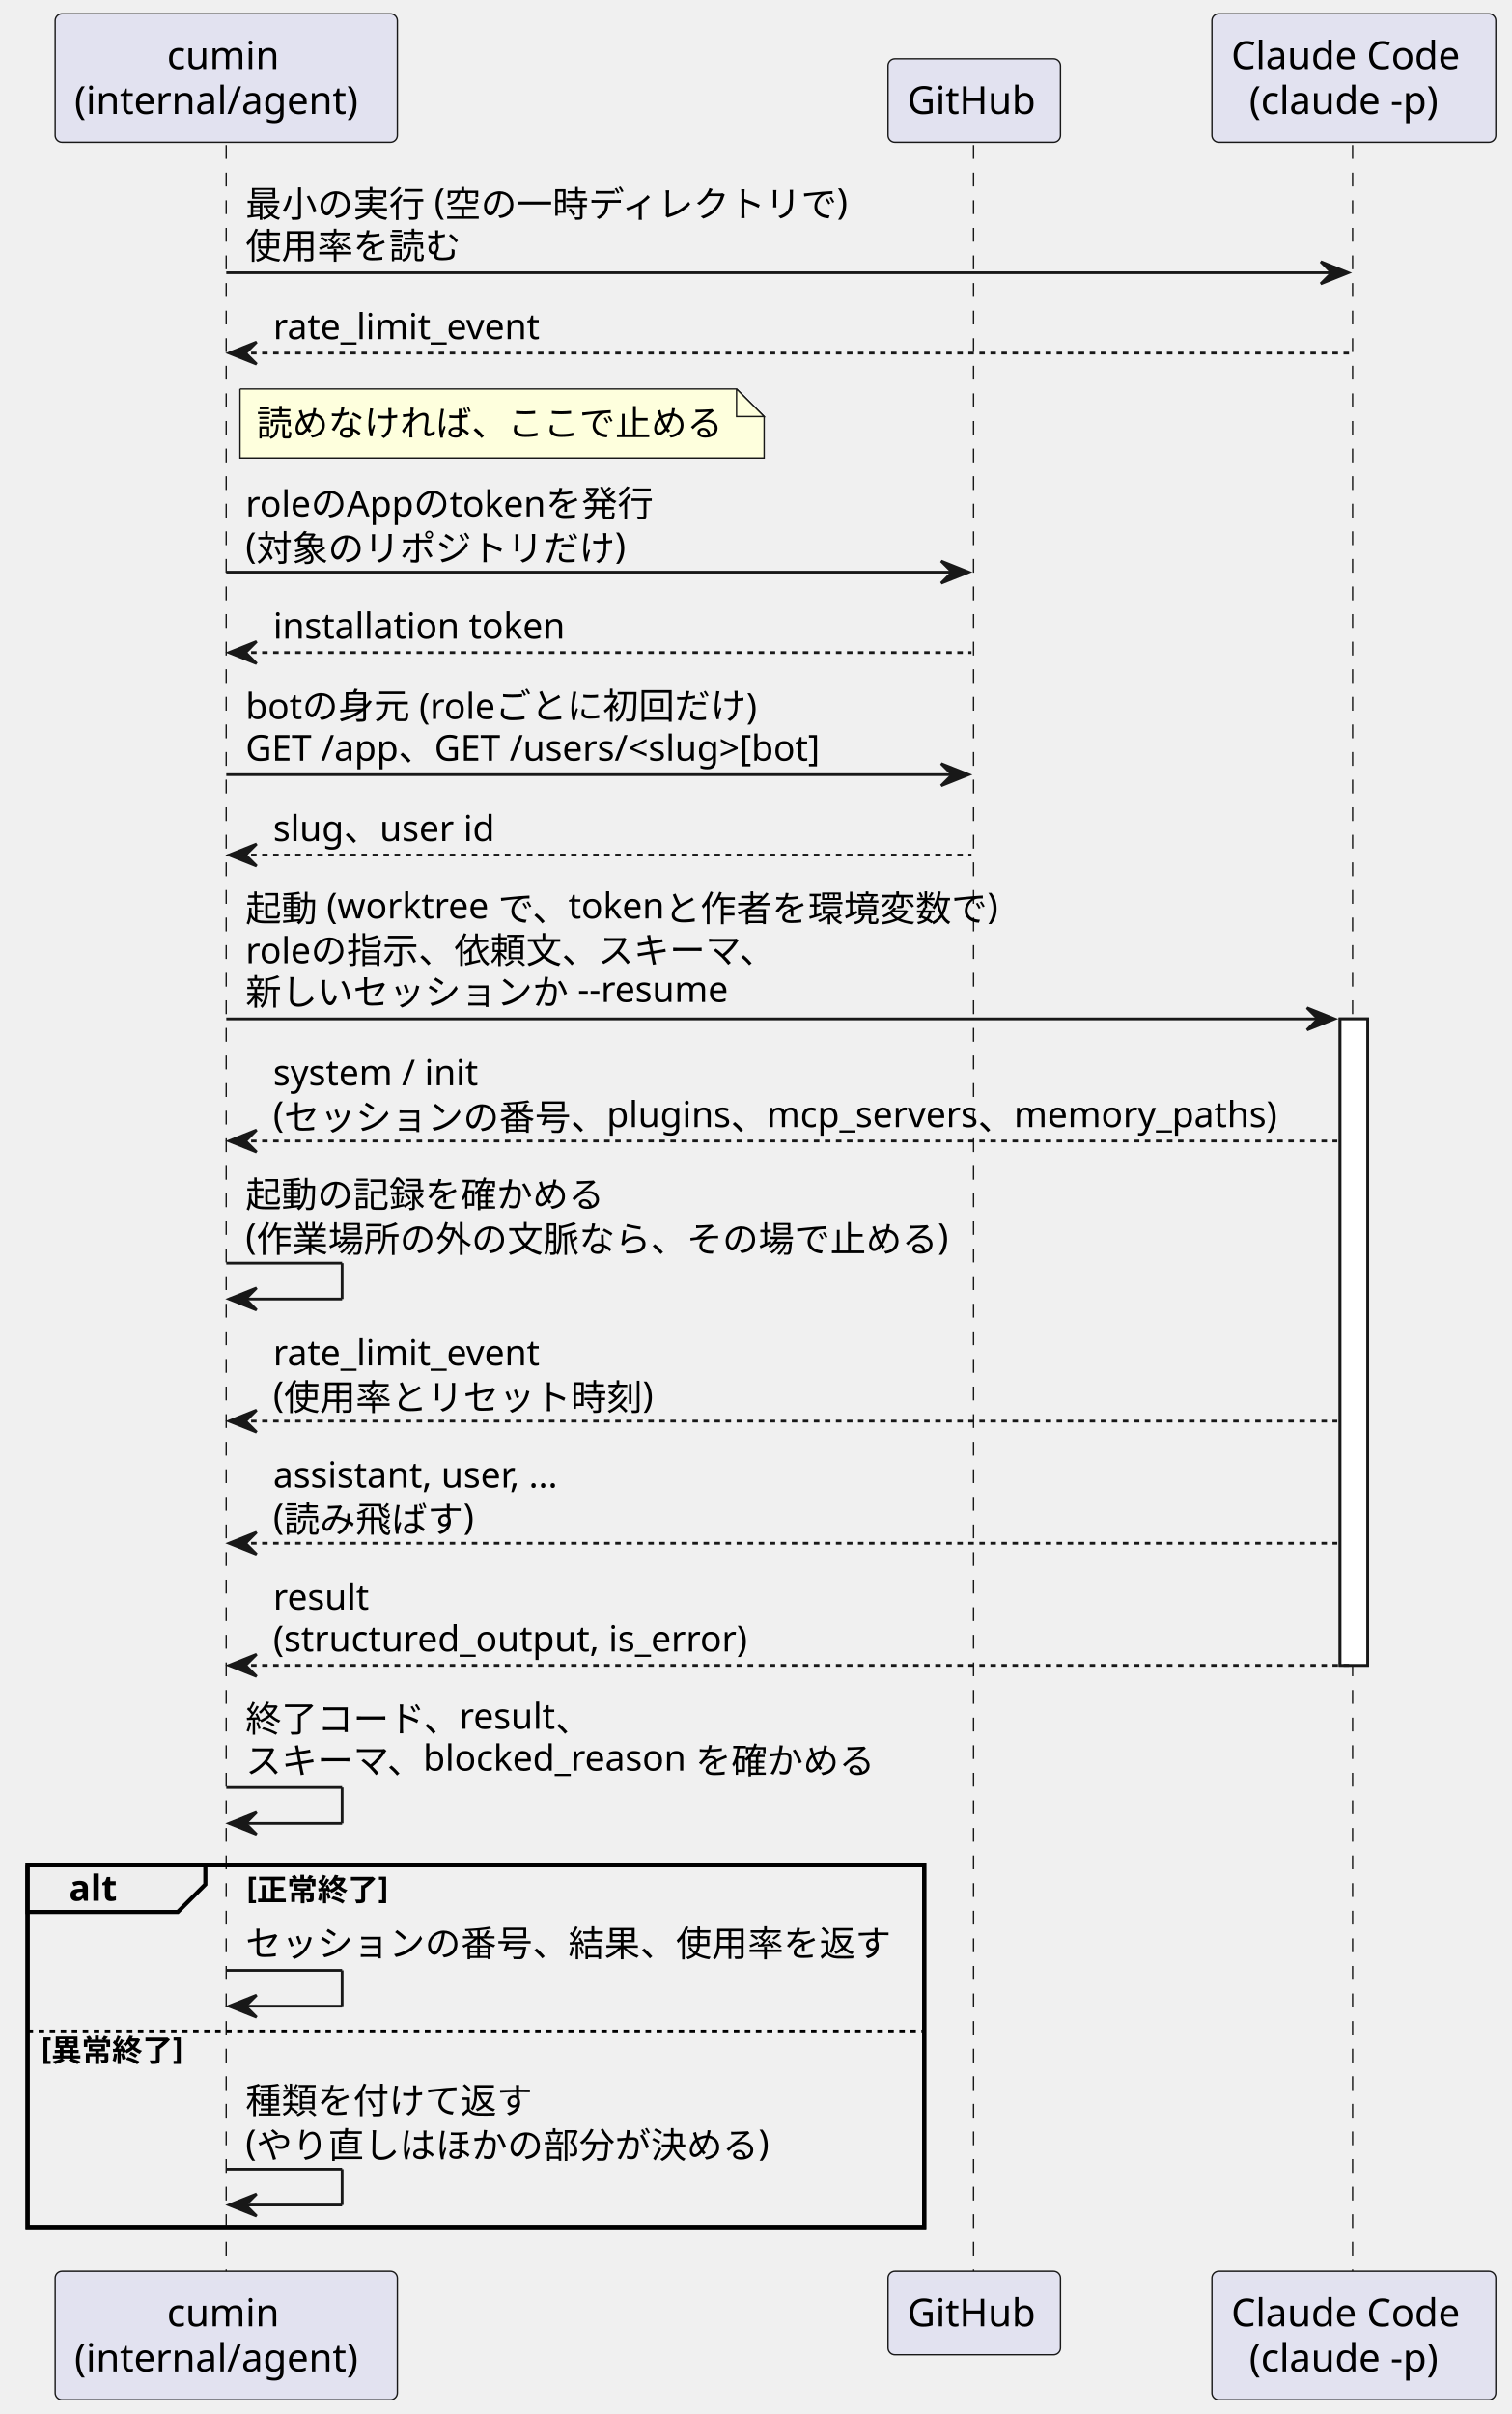
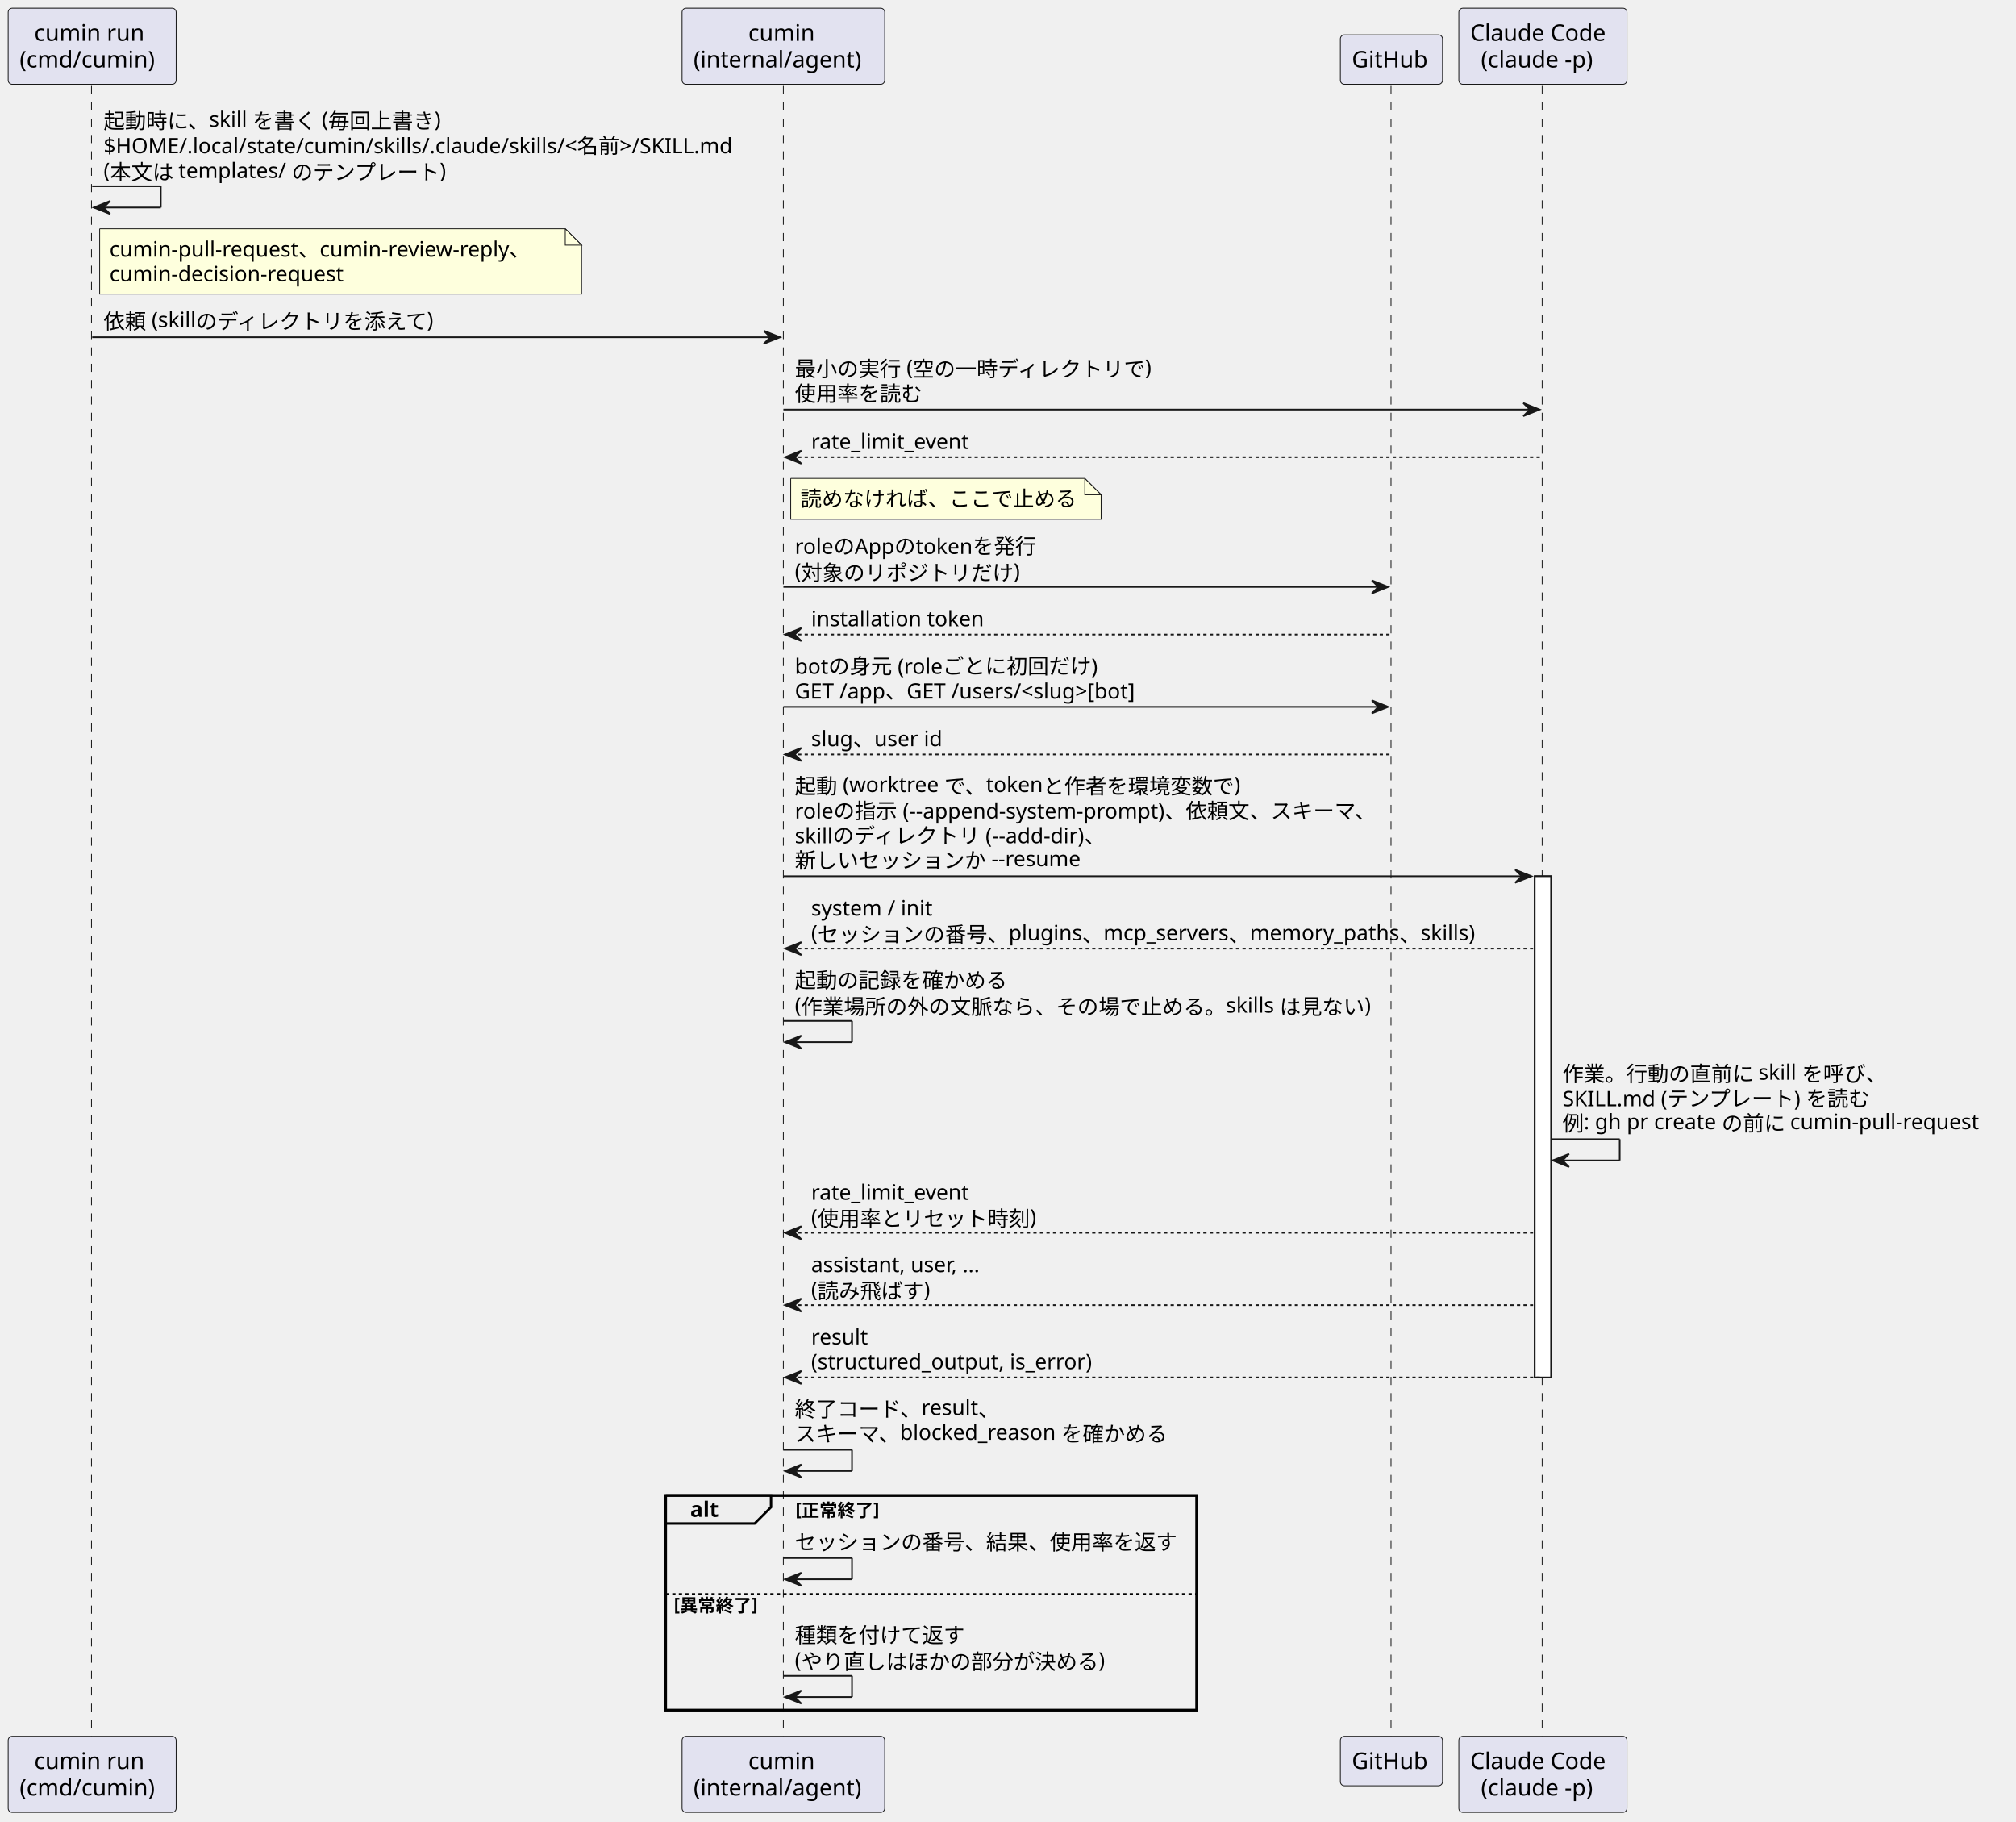
- <svg xmlns="http://www.w3.org/2000/svg" contentStyleType="text/css" data-diagram-type="SEQUENCE" height="875px" preserveAspectRatio="none" style="width:548px;height:875px;background:#FFFFFF;" version="1.1" viewBox="0 0 548 875" width="548px" zoomAndPan="magnify">
+ <svg xmlns="http://www.w3.org/2000/svg" contentStyleType="text/css" data-diagram-type="SEQUENCE" height="1115px" preserveAspectRatio="none" style="width:1234px;height:1115px;background:#FFFFFF;" version="1.1" viewBox="0 0 1234 1115" width="1234px" zoomAndPan="magnify">
  <defs />
  <g>
    <g>
-       <rect fill="#FFFFFF" height="234.328" style="stroke:#181818;stroke-width:1;" width="10" x="485.777" y="369.32" />
+       <rect fill="#FFFFFF" height="306.727" style="stroke:#181818;stroke-width:1;" width="10" x="939.414" y="536.25" />
    </g>
-     <rect fill="none" height="131.336" style="stroke:#000000;stroke-width:1.5;" width="325.023" x="10" y="675.914" />
+     <rect fill="none" height="131.336" style="stroke:#000000;stroke-width:1.5;" width="325.023" x="407.494" y="915.242" />
    <g>
-       <rect fill="#000000" fill-opacity="0" height="771.656" width="8" x="78.022" y="52.594" />
-       <line style="stroke:#181818;stroke-width:0.5;stroke-dasharray:5,5;" x1="82" x2="82" y1="52.594" y2="824.25" />
+       <rect fill="#000000" fill-opacity="0" height="1010.984" width="8" x="52.416" y="52.594" />
+       <line style="stroke:#181818;stroke-width:0.5;stroke-dasharray:5,5;" x1="56" x2="56" y1="52.594" y2="1063.578" />
    </g>
    <g>
-       <rect fill="#000000" fill-opacity="0" height="771.656" width="8" x="349.166" y="52.594" />
-       <line style="stroke:#181818;stroke-width:0.5;stroke-dasharray:5,5;" x1="352.909" x2="352.909" y1="52.594" y2="824.25" />
+       <rect fill="#000000" fill-opacity="0" height="1010.984" width="8" x="475.517" y="52.594" />
+       <line style="stroke:#181818;stroke-width:0.5;stroke-dasharray:5,5;" x1="479.494" x2="479.494" y1="52.594" y2="1063.578" />
    </g>
    <g>
-       <rect fill="#000000" fill-opacity="0" height="771.656" width="8" x="486.777" y="52.594" />
-       <line style="stroke:#181818;stroke-width:0.5;stroke-dasharray:5,5;" x1="490.323" x2="490.323" y1="52.594" y2="824.25" />
+       <rect fill="#000000" fill-opacity="0" height="1010.984" width="8" x="847.702" y="52.594" />
+       <line style="stroke:#181818;stroke-width:0.5;stroke-dasharray:5,5;" x1="851.445" x2="851.445" y1="52.594" y2="1063.578" />
+     </g>
+     <g>
+       <rect fill="#000000" fill-opacity="0" height="1010.984" width="8" x="940.414" y="52.594" />
+       <line style="stroke:#181818;stroke-width:0.5;stroke-dasharray:5,5;" x1="943.96" x2="943.96" y1="52.594" y2="1063.578" />
+     </g>
+     <g class="participant participant-head" data-participant="run">
+       <rect fill="#E2E2F0" height="46.594" rx="2.5" ry="2.5" style="stroke:#181818;stroke-width:0.5;" width="102.833" x="5" y="5" />
+       <text fill="#000000" font-family="sans-serif" font-size="14" lengthAdjust="spacing" textLength="70.923" x="20.955" y="24.995">cumin run</text>
+       <text fill="#000000" font-family="sans-serif" font-size="14" lengthAdjust="spacing" textLength="88.833" x="12" y="41.292">(cmd/cumin)</text>
+     </g>
+     <g class="participant participant-tail" data-participant="run">
+       <rect fill="#E2E2F0" height="46.594" rx="2.5" ry="2.5" style="stroke:#181818;stroke-width:0.5;" width="102.833" x="5" y="1062.578" />
+       <text fill="#000000" font-family="sans-serif" font-size="14" lengthAdjust="spacing" textLength="70.923" x="20.955" y="1082.573">cumin run</text>
+       <text fill="#000000" font-family="sans-serif" font-size="14" lengthAdjust="spacing" textLength="88.833" x="12" y="1098.87">(cmd/cumin)</text>
    </g>
    <g class="participant participant-head" data-participant="cumin">
-       <rect fill="#E2E2F0" height="46.594" rx="2.5" ry="2.5" style="stroke:#181818;stroke-width:0.5;" width="124.045" x="20" y="5" />
-       <text fill="#000000" font-family="sans-serif" font-size="14" lengthAdjust="spacing" textLength="42.971" x="60.537" y="24.995">cumin</text>
-       <text fill="#000000" font-family="sans-serif" font-size="14" lengthAdjust="spacing" textLength="110.045" x="27" y="41.292">(internal/agent)</text>
+       <rect fill="#E2E2F0" height="46.594" rx="2.5" ry="2.5" style="stroke:#181818;stroke-width:0.5;" width="124.045" x="417.494" y="5" />
+       <text fill="#000000" font-family="sans-serif" font-size="14" lengthAdjust="spacing" textLength="42.971" x="458.031" y="24.995">cumin</text>
+       <text fill="#000000" font-family="sans-serif" font-size="14" lengthAdjust="spacing" textLength="110.045" x="424.494" y="41.292">(internal/agent)</text>
    </g>
    <g class="participant participant-tail" data-participant="cumin">
-       <rect fill="#E2E2F0" height="46.594" rx="2.5" ry="2.5" style="stroke:#181818;stroke-width:0.5;" width="124.045" x="20" y="823.25" />
-       <text fill="#000000" font-family="sans-serif" font-size="14" lengthAdjust="spacing" textLength="42.971" x="60.537" y="843.245">cumin</text>
-       <text fill="#000000" font-family="sans-serif" font-size="14" lengthAdjust="spacing" textLength="110.045" x="27" y="859.542">(internal/agent)</text>
+       <rect fill="#E2E2F0" height="46.594" rx="2.5" ry="2.5" style="stroke:#181818;stroke-width:0.5;" width="124.045" x="417.494" y="1062.578" />
+       <text fill="#000000" font-family="sans-serif" font-size="14" lengthAdjust="spacing" textLength="42.971" x="458.031" y="1082.573">cumin</text>
+       <text fill="#000000" font-family="sans-serif" font-size="14" lengthAdjust="spacing" textLength="110.045" x="424.494" y="1098.87">(internal/agent)</text>
    </g>
    <g class="participant participant-head" data-participant="github">
-       <rect fill="#E2E2F0" height="30.297" rx="2.5" ry="2.5" style="stroke:#181818;stroke-width:0.5;" width="62.515" x="321.909" y="21.297" />
-       <text fill="#000000" font-family="sans-serif" font-size="14" lengthAdjust="spacing" textLength="48.515" x="328.909" y="41.292">GitHub</text>
+       <rect fill="#E2E2F0" height="30.297" rx="2.5" ry="2.5" style="stroke:#181818;stroke-width:0.5;" width="62.515" x="820.445" y="21.297" />
+       <text fill="#000000" font-family="sans-serif" font-size="14" lengthAdjust="spacing" textLength="48.515" x="827.445" y="41.292">GitHub</text>
    </g>
    <g class="participant participant-tail" data-participant="github">
-       <rect fill="#E2E2F0" height="30.297" rx="2.5" ry="2.5" style="stroke:#181818;stroke-width:0.5;" width="62.515" x="321.909" y="823.25" />
-       <text fill="#000000" font-family="sans-serif" font-size="14" lengthAdjust="spacing" textLength="48.515" x="328.909" y="843.245">GitHub</text>
+       <rect fill="#E2E2F0" height="30.297" rx="2.5" ry="2.5" style="stroke:#181818;stroke-width:0.5;" width="62.515" x="820.445" y="1062.578" />
+       <text fill="#000000" font-family="sans-serif" font-size="14" lengthAdjust="spacing" textLength="48.515" x="827.445" y="1082.573">GitHub</text>
    </g>
    <g class="participant participant-head" data-participant="claude">
-       <rect fill="#E2E2F0" height="46.594" rx="2.5" ry="2.5" style="stroke:#181818;stroke-width:0.5;" width="102.908" x="439.323" y="5" />
-       <text fill="#000000" font-family="sans-serif" font-size="14" lengthAdjust="spacing" textLength="88.908" x="446.323" y="24.995">Claude Code</text>
-       <text fill="#000000" font-family="sans-serif" font-size="14" lengthAdjust="spacing" textLength="75.852" x="452.852" y="41.292">(claude -p)</text>
+       <rect fill="#E2E2F0" height="46.594" rx="2.5" ry="2.5" style="stroke:#181818;stroke-width:0.5;" width="102.908" x="892.96" y="5" />
+       <text fill="#000000" font-family="sans-serif" font-size="14" lengthAdjust="spacing" textLength="88.908" x="899.96" y="24.995">Claude Code</text>
+       <text fill="#000000" font-family="sans-serif" font-size="14" lengthAdjust="spacing" textLength="75.852" x="906.488" y="41.292">(claude -p)</text>
    </g>
    <g class="participant participant-tail" data-participant="claude">
-       <rect fill="#E2E2F0" height="46.594" rx="2.5" ry="2.5" style="stroke:#181818;stroke-width:0.5;" width="102.908" x="439.323" y="823.25" />
-       <text fill="#000000" font-family="sans-serif" font-size="14" lengthAdjust="spacing" textLength="88.908" x="446.323" y="843.245">Claude Code</text>
-       <text fill="#000000" font-family="sans-serif" font-size="14" lengthAdjust="spacing" textLength="75.852" x="452.852" y="859.542">(claude -p)</text>
+       <rect fill="#E2E2F0" height="46.594" rx="2.5" ry="2.5" style="stroke:#181818;stroke-width:0.5;" width="102.908" x="892.96" y="1062.578" />
+       <text fill="#000000" font-family="sans-serif" font-size="14" lengthAdjust="spacing" textLength="88.908" x="899.96" y="1082.573">Claude Code</text>
+       <text fill="#000000" font-family="sans-serif" font-size="14" lengthAdjust="spacing" textLength="75.852" x="906.488" y="1098.87">(claude -p)</text>
    </g>
    <g>
-       <rect fill="#FFFFFF" height="234.328" style="stroke:#181818;stroke-width:1;" width="10" x="485.777" y="369.32" />
+       <rect fill="#FFFFFF" height="306.727" style="stroke:#181818;stroke-width:1;" width="10" x="939.414" y="536.25" />
+     </g>
+     <g class="message" data-participant-1="run" data-participant-2="run">
+       <line style="stroke:#181818;stroke-width:1;" x1="56.416" x2="98.416" y1="113.992" y2="113.992" />
+       <line style="stroke:#181818;stroke-width:1;" x1="98.416" x2="98.416" y1="113.992" y2="126.992" />
+       <line style="stroke:#181818;stroke-width:1;" x1="57.416" x2="98.416" y1="126.992" y2="126.992" />
+       <polygon fill="#181818" points="67.416,122.992,57.416,126.992,67.416,130.992,63.416,126.992" style="stroke:#181818;stroke-width:1;" />
+       <text fill="#000000" font-family="sans-serif" font-size="13" lengthAdjust="spacing" textLength="212.545" x="63.416" y="78.661">起動時に、skill を書く (毎回上書き)</text>
+       <text fill="#000000" font-family="sans-serif" font-size="13" lengthAdjust="spacing" textLength="409.1" x="63.416" y="93.793">$HOME/.local/state/cumin/skills/.claude/skills/&lt;名前&gt;/SKILL.md</text>
+       <text fill="#000000" font-family="sans-serif" font-size="13" lengthAdjust="spacing" textLength="218.245" x="63.416" y="108.926">(本文は templates/ のテンプレート)</text>
+     </g>
+     <path d="M61,139.992 L61,179.992 L356,179.992 L356,149.992 L346,139.992 L61,139.992" fill="#FEFFDD" style="stroke:#181818;stroke-width:0.5;" />
+     <path d="M346,139.992 L346,149.992 L356,149.992 L346,139.992" fill="#FEFFDD" style="stroke:#181818;stroke-width:0.5;" />
+     <text fill="#000000" font-family="sans-serif" font-size="13" lengthAdjust="spacing" textLength="274.162" x="67" y="157.059">cumin-pull-request、cumin-review-reply、</text>
+     <text fill="#000000" font-family="sans-serif" font-size="13" lengthAdjust="spacing" textLength="152.572" x="67" y="172.192">cumin-decision-request</text>
+     <g class="message" data-participant-1="run" data-participant-2="cumin">
+       <polygon fill="#181818" points="467.517,202.391,477.517,206.391,467.517,210.391,471.517,206.391" style="stroke:#181818;stroke-width:1;" />
+       <line style="stroke:#181818;stroke-width:1;" x1="56.416" x2="473.517" y1="206.391" y2="206.391" />
+       <text fill="#000000" font-family="sans-serif" font-size="13" lengthAdjust="spacing" textLength="208.413" x="63.416" y="201.325">依頼 (skillのディレクトリを添えて)</text>
    </g>
    <g class="message" data-participant-1="cumin" data-participant-2="claude">
-       <polygon fill="#181818" points="478.777,94.859,488.777,98.859,478.777,102.859,482.777,98.859" style="stroke:#181818;stroke-width:1;" />
-       <line style="stroke:#181818;stroke-width:1;" x1="82.022" x2="484.777" y1="98.859" y2="98.859" />
-       <text fill="#000000" font-family="sans-serif" font-size="13" lengthAdjust="spacing" textLength="222.276" x="89.022" y="78.661">最小の実行 (空の一時ディレクトリで)</text>
-       <text fill="#000000" font-family="sans-serif" font-size="13" lengthAdjust="spacing" textLength="78" x="89.022" y="93.793">使用率を読む</text>
+       <polygon fill="#181818" points="932.414,246.656,942.414,250.656,932.414,254.656,936.414,250.656" style="stroke:#181818;stroke-width:1;" />
+       <line style="stroke:#181818;stroke-width:1;" x1="479.517" x2="938.414" y1="250.656" y2="250.656" />
+       <text fill="#000000" font-family="sans-serif" font-size="13" lengthAdjust="spacing" textLength="222.276" x="486.517" y="230.458">最小の実行 (空の一時ディレクトリで)</text>
+       <text fill="#000000" font-family="sans-serif" font-size="13" lengthAdjust="spacing" textLength="78" x="486.517" y="245.59">使用率を読む</text>
    </g>
    <g class="message" data-participant-1="claude" data-participant-2="cumin">
-       <polygon fill="#181818" points="93.022,123.992,83.022,127.992,93.022,131.992,89.022,127.992" style="stroke:#181818;stroke-width:1;" />
-       <line style="stroke:#181818;stroke-width:1;stroke-dasharray:2,2;" x1="87.022" x2="489.777" y1="127.992" y2="127.992" />
-       <text fill="#000000" font-family="sans-serif" font-size="13" lengthAdjust="spacing" textLength="105.028" x="99.022" y="122.926">rate_limit_event</text>
+       <polygon fill="#181818" points="490.517,275.789,480.517,279.789,490.517,283.789,486.517,279.789" style="stroke:#181818;stroke-width:1;" />
+       <line style="stroke:#181818;stroke-width:1;stroke-dasharray:2,2;" x1="484.517" x2="943.414" y1="279.789" y2="279.789" />
+       <text fill="#000000" font-family="sans-serif" font-size="13" lengthAdjust="spacing" textLength="105.028" x="496.517" y="274.723">rate_limit_event</text>
    </g>
-     <path d="M87,140.992 L87,165.992 L277,165.992 L277,150.992 L267,140.992 L87,140.992" fill="#FEFFDD" style="stroke:#181818;stroke-width:0.5;" />
-     <path d="M267,140.992 L267,150.992 L277,150.992 L267,140.992" fill="#FEFFDD" style="stroke:#181818;stroke-width:0.5;" />
-     <text fill="#000000" font-family="sans-serif" font-size="13" lengthAdjust="spacing" textLength="169" x="93" y="158.059">読めなければ、ここで止める</text>
+     <path d="M484,292.789 L484,317.789 L674,317.789 L674,302.789 L664,292.789 L484,292.789" fill="#FEFFDD" style="stroke:#181818;stroke-width:0.5;" />
+     <path d="M664,292.789 L664,302.789 L674,302.789 L664,292.789" fill="#FEFFDD" style="stroke:#181818;stroke-width:0.5;" />
+     <text fill="#000000" font-family="sans-serif" font-size="13" lengthAdjust="spacing" textLength="169" x="490" y="309.856">読めなければ、ここで止める</text>
    <g class="message" data-participant-1="cumin" data-participant-2="github">
-       <polygon fill="#181818" points="341.166,203.391,351.166,207.391,341.166,211.391,345.166,207.391" style="stroke:#181818;stroke-width:1;" />
-       <line style="stroke:#181818;stroke-width:1;" x1="82.022" x2="347.166" y1="207.391" y2="207.391" />
-       <text fill="#000000" font-family="sans-serif" font-size="13" lengthAdjust="spacing" textLength="152.122" x="89.022" y="187.192">roleのAppのtokenを発行</text>
-       <text fill="#000000" font-family="sans-serif" font-size="13" lengthAdjust="spacing" textLength="140.144" x="89.022" y="202.325">(対象のリポジトリだけ)</text>
+       <polygon fill="#181818" points="839.702,355.188,849.702,359.188,839.702,363.188,843.702,359.188" style="stroke:#181818;stroke-width:1;" />
+       <line style="stroke:#181818;stroke-width:1;" x1="479.517" x2="845.702" y1="359.188" y2="359.188" />
+       <text fill="#000000" font-family="sans-serif" font-size="13" lengthAdjust="spacing" textLength="152.122" x="486.517" y="338.989">roleのAppのtokenを発行</text>
+       <text fill="#000000" font-family="sans-serif" font-size="13" lengthAdjust="spacing" textLength="140.144" x="486.517" y="354.122">(対象のリポジトリだけ)</text>
    </g>
    <g class="message" data-participant-1="github" data-participant-2="cumin">
-       <polygon fill="#181818" points="93.022,232.523,83.022,236.523,93.022,240.523,89.022,236.523" style="stroke:#181818;stroke-width:1;" />
-       <line style="stroke:#181818;stroke-width:1;stroke-dasharray:2,2;" x1="87.022" x2="352.166" y1="236.523" y2="236.523" />
-       <text fill="#000000" font-family="sans-serif" font-size="13" lengthAdjust="spacing" textLength="112.728" x="99.022" y="231.458">installation token</text>
+       <polygon fill="#181818" points="490.517,384.32,480.517,388.32,490.517,392.32,486.517,388.32" style="stroke:#181818;stroke-width:1;" />
+       <line style="stroke:#181818;stroke-width:1;stroke-dasharray:2,2;" x1="484.517" x2="850.702" y1="388.32" y2="388.32" />
+       <text fill="#000000" font-family="sans-serif" font-size="13" lengthAdjust="spacing" textLength="112.728" x="496.517" y="383.254">installation token</text>
    </g>
    <g class="message" data-participant-1="cumin" data-participant-2="github">
-       <polygon fill="#181818" points="341.166,276.789,351.166,280.789,341.166,284.789,345.166,280.789" style="stroke:#181818;stroke-width:1;" />
-       <line style="stroke:#181818;stroke-width:1;" x1="82.022" x2="347.166" y1="280.789" y2="280.789" />
-       <text fill="#000000" font-family="sans-serif" font-size="13" lengthAdjust="spacing" textLength="190.487" x="89.022" y="260.59">botの身元 (roleごとに初回だけ)</text>
-       <text fill="#000000" font-family="sans-serif" font-size="13" lengthAdjust="spacing" textLength="226.567" x="89.022" y="275.723">GET /app、GET /users/&lt;slug&gt;[bot]</text>
+       <polygon fill="#181818" points="839.702,428.586,849.702,432.586,839.702,436.586,843.702,432.586" style="stroke:#181818;stroke-width:1;" />
+       <line style="stroke:#181818;stroke-width:1;" x1="479.517" x2="845.702" y1="432.586" y2="432.586" />
+       <text fill="#000000" font-family="sans-serif" font-size="13" lengthAdjust="spacing" textLength="190.487" x="486.517" y="412.387">botの身元 (roleごとに初回だけ)</text>
+       <text fill="#000000" font-family="sans-serif" font-size="13" lengthAdjust="spacing" textLength="226.567" x="486.517" y="427.52">GET /app、GET /users/&lt;slug&gt;[bot]</text>
    </g>
    <g class="message" data-participant-1="github" data-participant-2="cumin">
-       <polygon fill="#181818" points="93.022,305.922,83.022,309.922,93.022,313.922,89.022,309.922" style="stroke:#181818;stroke-width:1;" />
-       <line style="stroke:#181818;stroke-width:1;stroke-dasharray:2,2;" x1="87.022" x2="352.166" y1="309.922" y2="309.922" />
-       <text fill="#000000" font-family="sans-serif" font-size="13" lengthAdjust="spacing" textLength="84.227" x="99.022" y="304.856">slug、user id</text>
+       <polygon fill="#181818" points="490.517,457.719,480.517,461.719,490.517,465.719,486.517,461.719" style="stroke:#181818;stroke-width:1;" />
+       <line style="stroke:#181818;stroke-width:1;stroke-dasharray:2,2;" x1="484.517" x2="850.702" y1="461.719" y2="461.719" />
+       <text fill="#000000" font-family="sans-serif" font-size="13" lengthAdjust="spacing" textLength="84.227" x="496.517" y="456.653">slug、user id</text>
    </g>
    <g class="message" data-participant-1="cumin" data-participant-2="claude">
-       <polygon fill="#181818" points="473.777,365.32,483.777,369.32,473.777,373.32,477.777,369.32" style="stroke:#181818;stroke-width:1;" />
-       <line style="stroke:#181818;stroke-width:1;" x1="82.022" x2="479.777" y1="369.32" y2="369.32" />
-       <text fill="#000000" font-family="sans-serif" font-size="13" lengthAdjust="spacing" textLength="282.122" x="89.022" y="333.989">起動 (worktree で、tokenと作者を環境変数で)</text>
-       <text fill="#000000" font-family="sans-serif" font-size="13" lengthAdjust="spacing" textLength="193.908" x="89.022" y="349.122">roleの指示、依頼文、スキーマ、</text>
-       <text fill="#000000" font-family="sans-serif" font-size="13" lengthAdjust="spacing" textLength="179.531" x="89.022" y="364.254">新しいセッションか --resume</text>
+       <polygon fill="#181818" points="927.414,532.25,937.414,536.25,927.414,540.25,931.414,536.25" style="stroke:#181818;stroke-width:1;" />
+       <line style="stroke:#181818;stroke-width:1;" x1="479.517" x2="933.414" y1="536.25" y2="536.25" />
+       <text fill="#000000" font-family="sans-serif" font-size="13" lengthAdjust="spacing" textLength="282.122" x="486.517" y="485.786">起動 (worktree で、tokenと作者を環境変数で)</text>
+       <text fill="#000000" font-family="sans-serif" font-size="13" lengthAdjust="spacing" textLength="370.468" x="486.517" y="500.918">roleの指示 (--append-system-prompt)、依頼文、スキーマ、</text>
+       <text fill="#000000" font-family="sans-serif" font-size="13" lengthAdjust="spacing" textLength="199.164" x="486.517" y="516.051">skillのディレクトリ (--add-dir)、</text>
+       <text fill="#000000" font-family="sans-serif" font-size="13" lengthAdjust="spacing" textLength="179.531" x="486.517" y="531.184">新しいセッションか --resume</text>
    </g>
    <g class="message" data-participant-1="claude" data-participant-2="cumin">
-       <polygon fill="#181818" points="93.022,409.586,83.022,413.586,93.022,417.586,89.022,413.586" style="stroke:#181818;stroke-width:1;" />
-       <line style="stroke:#181818;stroke-width:1;stroke-dasharray:2,2;" x1="87.022" x2="484.777" y1="413.586" y2="413.586" />
-       <text fill="#000000" font-family="sans-serif" font-size="13" lengthAdjust="spacing" textLength="80.203" x="99.022" y="393.387">system / init</text>
-       <text fill="#000000" font-family="sans-serif" font-size="13" lengthAdjust="spacing" textLength="379.755" x="99.022" y="408.52">(セッションの番号、plugins、mcp_servers、memory_paths)</text>
+       <polygon fill="#181818" points="490.517,576.516,480.517,580.516,490.517,584.516,486.517,580.516" style="stroke:#181818;stroke-width:1;" />
+       <line style="stroke:#181818;stroke-width:1;stroke-dasharray:2,2;" x1="484.517" x2="938.414" y1="580.516" y2="580.516" />
+       <text fill="#000000" font-family="sans-serif" font-size="13" lengthAdjust="spacing" textLength="80.203" x="496.517" y="560.317">system / init</text>
+       <text fill="#000000" font-family="sans-serif" font-size="13" lengthAdjust="spacing" textLength="424.665" x="496.517" y="575.45">(セッションの番号、plugins、mcp_servers、memory_paths、skills)</text>
    </g>
    <g class="message" data-participant-1="cumin" data-participant-2="cumin">
-       <line style="stroke:#181818;stroke-width:1;" x1="82.022" x2="124.022" y1="457.852" y2="457.852" />
-       <line style="stroke:#181818;stroke-width:1;" x1="124.022" x2="124.022" y1="457.852" y2="470.852" />
-       <line style="stroke:#181818;stroke-width:1;" x1="83.022" x2="124.022" y1="470.852" y2="470.852" />
-       <polygon fill="#181818" points="93.022,466.852,83.022,470.852,93.022,474.852,89.022,470.852" style="stroke:#181818;stroke-width:1;" />
-       <text fill="#000000" font-family="sans-serif" font-size="13" lengthAdjust="spacing" textLength="130" x="89.022" y="437.653">起動の記録を確かめる</text>
-       <text fill="#000000" font-family="sans-serif" font-size="13" lengthAdjust="spacing" textLength="257.144" x="89.022" y="452.786">(作業場所の外の文脈なら、その場で止める)</text>
+       <line style="stroke:#181818;stroke-width:1;" x1="479.517" x2="521.517" y1="624.781" y2="624.781" />
+       <line style="stroke:#181818;stroke-width:1;" x1="521.517" x2="521.517" y1="624.781" y2="637.781" />
+       <line style="stroke:#181818;stroke-width:1;" x1="480.517" x2="521.517" y1="637.781" y2="637.781" />
+       <polygon fill="#181818" points="490.517,633.781,480.517,637.781,490.517,641.781,486.517,637.781" style="stroke:#181818;stroke-width:1;" />
+       <text fill="#000000" font-family="sans-serif" font-size="13" lengthAdjust="spacing" textLength="130" x="486.517" y="604.582">起動の記録を確かめる</text>
+       <text fill="#000000" font-family="sans-serif" font-size="13" lengthAdjust="spacing" textLength="358.186" x="486.517" y="619.715">(作業場所の外の文脈なら、その場で止める。skills は見ない)</text>
+     </g>
+     <g class="message" data-participant-1="claude" data-participant-2="claude">
+       <line style="stroke:#181818;stroke-width:1;" x1="949.414" x2="991.414" y1="697.18" y2="697.18" />
+       <line style="stroke:#181818;stroke-width:1;" x1="991.414" x2="991.414" y1="697.18" y2="710.18" />
+       <line style="stroke:#181818;stroke-width:1;" x1="950.414" x2="991.414" y1="710.18" y2="710.18" />
+       <polygon fill="#181818" points="960.414,706.18,950.414,710.18,960.414,714.18,956.414,710.18" style="stroke:#181818;stroke-width:1;" />
+       <text fill="#000000" font-family="sans-serif" font-size="13" lengthAdjust="spacing" textLength="202.402" x="956.414" y="661.848">作業。行動の直前に skill を呼び、</text>
+       <text fill="#000000" font-family="sans-serif" font-size="13" lengthAdjust="spacing" textLength="195.552" x="956.414" y="676.981">SKILL.md (テンプレート) を読む</text>
+       <text fill="#000000" font-family="sans-serif" font-size="13" lengthAdjust="spacing" textLength="271.381" x="956.414" y="692.114">例: gh pr create の前に cumin-pull-request</text>
    </g>
    <g class="message" data-participant-1="claude" data-participant-2="cumin">
-       <polygon fill="#181818" points="93.022,511.117,83.022,515.117,93.022,519.117,89.022,515.117" style="stroke:#181818;stroke-width:1;" />
-       <line style="stroke:#181818;stroke-width:1;stroke-dasharray:2,2;" x1="87.022" x2="484.777" y1="515.117" y2="515.117" />
-       <text fill="#000000" font-family="sans-serif" font-size="13" lengthAdjust="spacing" textLength="105.028" x="99.022" y="494.918">rate_limit_event</text>
-       <text fill="#000000" font-family="sans-serif" font-size="13" lengthAdjust="spacing" textLength="140.144" x="99.022" y="510.051">(使用率とリセット時刻)</text>
+       <polygon fill="#181818" points="490.517,750.445,480.517,754.445,490.517,758.445,486.517,754.445" style="stroke:#181818;stroke-width:1;" />
+       <line style="stroke:#181818;stroke-width:1;stroke-dasharray:2,2;" x1="484.517" x2="938.414" y1="754.445" y2="754.445" />
+       <text fill="#000000" font-family="sans-serif" font-size="13" lengthAdjust="spacing" textLength="105.028" x="496.517" y="734.247">rate_limit_event</text>
+       <text fill="#000000" font-family="sans-serif" font-size="13" lengthAdjust="spacing" textLength="140.144" x="496.517" y="749.379">(使用率とリセット時刻)</text>
    </g>
    <g class="message" data-participant-1="claude" data-participant-2="cumin">
-       <polygon fill="#181818" points="93.022,555.383,83.022,559.383,93.022,563.383,89.022,559.383" style="stroke:#181818;stroke-width:1;" />
-       <line style="stroke:#181818;stroke-width:1;stroke-dasharray:2,2;" x1="87.022" x2="484.777" y1="559.383" y2="559.383" />
-       <text fill="#000000" font-family="sans-serif" font-size="13" lengthAdjust="spacing" textLength="115.578" x="99.022" y="539.184">assistant, user, ...</text>
-       <text fill="#000000" font-family="sans-serif" font-size="13" lengthAdjust="spacing" textLength="75.144" x="99.022" y="554.317">(読み飛ばす)</text>
+       <polygon fill="#181818" points="490.517,794.711,480.517,798.711,490.517,802.711,486.517,798.711" style="stroke:#181818;stroke-width:1;" />
+       <line style="stroke:#181818;stroke-width:1;stroke-dasharray:2,2;" x1="484.517" x2="938.414" y1="798.711" y2="798.711" />
+       <text fill="#000000" font-family="sans-serif" font-size="13" lengthAdjust="spacing" textLength="115.578" x="496.517" y="778.512">assistant, user, ...</text>
+       <text fill="#000000" font-family="sans-serif" font-size="13" lengthAdjust="spacing" textLength="75.144" x="496.517" y="793.645">(読み飛ばす)</text>
    </g>
    <g class="message" data-participant-1="claude" data-participant-2="cumin">
-       <polygon fill="#181818" points="93.022,599.648,83.022,603.648,93.022,607.648,89.022,603.648" style="stroke:#181818;stroke-width:1;" />
-       <line style="stroke:#181818;stroke-width:1;stroke-dasharray:2,2;" x1="87.022" x2="489.777" y1="603.648" y2="603.648" />
-       <text fill="#000000" font-family="sans-serif" font-size="13" lengthAdjust="spacing" textLength="37.064" x="99.022" y="583.45">result</text>
-       <text fill="#000000" font-family="sans-serif" font-size="13" lengthAdjust="spacing" textLength="184.19" x="99.022" y="598.582">(structured_output, is_error)</text>
+       <polygon fill="#181818" points="490.517,838.977,480.517,842.977,490.517,846.977,486.517,842.977" style="stroke:#181818;stroke-width:1;" />
+       <line style="stroke:#181818;stroke-width:1;stroke-dasharray:2,2;" x1="484.517" x2="943.414" y1="842.977" y2="842.977" />
+       <text fill="#000000" font-family="sans-serif" font-size="13" lengthAdjust="spacing" textLength="37.064" x="496.517" y="822.778">result</text>
+       <text fill="#000000" font-family="sans-serif" font-size="13" lengthAdjust="spacing" textLength="184.19" x="496.517" y="837.911">(structured_output, is_error)</text>
    </g>
    <g class="message" data-participant-1="cumin" data-participant-2="cumin">
-       <line style="stroke:#181818;stroke-width:1;" x1="82.022" x2="124.022" y1="647.914" y2="647.914" />
-       <line style="stroke:#181818;stroke-width:1;" x1="124.022" x2="124.022" y1="647.914" y2="660.914" />
-       <line style="stroke:#181818;stroke-width:1;" x1="83.022" x2="124.022" y1="660.914" y2="660.914" />
-       <polygon fill="#181818" points="93.022,656.914,83.022,660.914,93.022,664.914,89.022,660.914" style="stroke:#181818;stroke-width:1;" />
-       <text fill="#000000" font-family="sans-serif" font-size="13" lengthAdjust="spacing" textLength="128.064" x="89.022" y="627.715">終了コード、result、</text>
-       <text fill="#000000" font-family="sans-serif" font-size="13" lengthAdjust="spacing" textLength="235.65" x="89.022" y="642.848">スキーマ、blocked_reason を確かめる</text>
+       <line style="stroke:#181818;stroke-width:1;" x1="479.517" x2="521.517" y1="887.242" y2="887.242" />
+       <line style="stroke:#181818;stroke-width:1;" x1="521.517" x2="521.517" y1="887.242" y2="900.242" />
+       <line style="stroke:#181818;stroke-width:1;" x1="480.517" x2="521.517" y1="900.242" y2="900.242" />
+       <polygon fill="#181818" points="490.517,896.242,480.517,900.242,490.517,904.242,486.517,900.242" style="stroke:#181818;stroke-width:1;" />
+       <text fill="#000000" font-family="sans-serif" font-size="13" lengthAdjust="spacing" textLength="128.064" x="486.517" y="867.043">終了コード、result、</text>
+       <text fill="#000000" font-family="sans-serif" font-size="13" lengthAdjust="spacing" textLength="235.65" x="486.517" y="882.176">スキーマ、blocked_reason を確かめる</text>
    </g>
-     <path d="M10,675.914 L74.443,675.914 L74.443,683.047 L64.443,693.047 L10,693.047 L10,675.914" fill="#EEEEEE" style="stroke:#000000;stroke-width:1.5;" />
-     <rect fill="none" height="131.336" style="stroke:#000000;stroke-width:1.5;" width="325.023" x="10" y="675.914" />
-     <text fill="#000000" font-family="sans-serif" font-size="13" font-weight="bold" lengthAdjust="spacing" textLength="19.443" x="25" y="688.981">alt</text>
-     <text fill="#000000" font-family="sans-serif" font-size="11" font-weight="bold" lengthAdjust="spacing" textLength="54.054" x="89.443" y="688.125">[正常終了]</text>
+     <path d="M407.494,915.242 L471.937,915.242 L471.937,922.375 L461.937,932.375 L407.494,932.375 L407.494,915.242" fill="#EEEEEE" style="stroke:#000000;stroke-width:1.5;" />
+     <rect fill="none" height="131.336" style="stroke:#000000;stroke-width:1.5;" width="325.023" x="407.494" y="915.242" />
+     <text fill="#000000" font-family="sans-serif" font-size="13" font-weight="bold" lengthAdjust="spacing" textLength="19.443" x="422.494" y="928.309">alt</text>
+     <text fill="#000000" font-family="sans-serif" font-size="11" font-weight="bold" lengthAdjust="spacing" textLength="54.054" x="486.937" y="927.453">[正常終了]</text>
    <g class="message" data-participant-1="cumin" data-participant-2="cumin">
-       <line style="stroke:#181818;stroke-width:1;" x1="82.022" x2="124.022" y1="714.18" y2="714.18" />
-       <line style="stroke:#181818;stroke-width:1;" x1="124.022" x2="124.022" y1="714.18" y2="727.18" />
-       <line style="stroke:#181818;stroke-width:1;" x1="83.022" x2="124.022" y1="727.18" y2="727.18" />
-       <polygon fill="#181818" points="93.022,723.18,83.022,727.18,93.022,731.18,89.022,727.18" style="stroke:#181818;stroke-width:1;" />
-       <text fill="#000000" font-family="sans-serif" font-size="13" lengthAdjust="spacing" textLength="234" x="89.022" y="709.114">セッションの番号、結果、使用率を返す</text>
+       <line style="stroke:#181818;stroke-width:1;" x1="479.517" x2="521.517" y1="953.508" y2="953.508" />
+       <line style="stroke:#181818;stroke-width:1;" x1="521.517" x2="521.517" y1="953.508" y2="966.508" />
+       <line style="stroke:#181818;stroke-width:1;" x1="480.517" x2="521.517" y1="966.508" y2="966.508" />
+       <polygon fill="#181818" points="490.517,962.508,480.517,966.508,490.517,970.508,486.517,966.508" style="stroke:#181818;stroke-width:1;" />
+       <text fill="#000000" font-family="sans-serif" font-size="13" lengthAdjust="spacing" textLength="234" x="486.517" y="948.442">セッションの番号、結果、使用率を返す</text>
    </g>
-     <line style="stroke:#000000;stroke-width:1;stroke-dasharray:2,2;" x1="10" x2="335.023" y1="736.18" y2="736.18" />
-     <text fill="#000000" font-family="sans-serif" font-size="11" font-weight="bold" lengthAdjust="spacing" textLength="54.054" x="15" y="746.39">[異常終了]</text>
+     <line style="stroke:#000000;stroke-width:1;stroke-dasharray:2,2;" x1="407.494" x2="732.517" y1="975.508" y2="975.508" />
+     <text fill="#000000" font-family="sans-serif" font-size="11" font-weight="bold" lengthAdjust="spacing" textLength="54.054" x="412.494" y="985.718">[異常終了]</text>
    <g class="message" data-participant-1="cumin" data-participant-2="cumin">
-       <line style="stroke:#181818;stroke-width:1;" x1="82.022" x2="124.022" y1="786.25" y2="786.25" />
-       <line style="stroke:#181818;stroke-width:1;" x1="124.022" x2="124.022" y1="786.25" y2="799.25" />
-       <line style="stroke:#181818;stroke-width:1;" x1="83.022" x2="124.022" y1="799.25" y2="799.25" />
-       <polygon fill="#181818" points="93.022,795.25,83.022,799.25,93.022,803.25,89.022,799.25" style="stroke:#181818;stroke-width:1;" />
-       <text fill="#000000" font-family="sans-serif" font-size="13" lengthAdjust="spacing" textLength="104" x="89.022" y="766.051">種類を付けて返す</text>
-       <text fill="#000000" font-family="sans-serif" font-size="13" lengthAdjust="spacing" textLength="192.144" x="89.022" y="781.184">(やり直しはほかの部分が決める)</text>
+       <line style="stroke:#181818;stroke-width:1;" x1="479.517" x2="521.517" y1="1025.578" y2="1025.578" />
+       <line style="stroke:#181818;stroke-width:1;" x1="521.517" x2="521.517" y1="1025.578" y2="1038.578" />
+       <line style="stroke:#181818;stroke-width:1;" x1="480.517" x2="521.517" y1="1038.578" y2="1038.578" />
+       <polygon fill="#181818" points="490.517,1034.578,480.517,1038.578,490.517,1042.578,486.517,1038.578" style="stroke:#181818;stroke-width:1;" />
+       <text fill="#000000" font-family="sans-serif" font-size="13" lengthAdjust="spacing" textLength="104" x="486.517" y="1005.379">種類を付けて返す</text>
+       <text fill="#000000" font-family="sans-serif" font-size="13" lengthAdjust="spacing" textLength="192.144" x="486.517" y="1020.512">(やり直しはほかの部分が決める)</text>
    </g>
  </g>
</svg>
